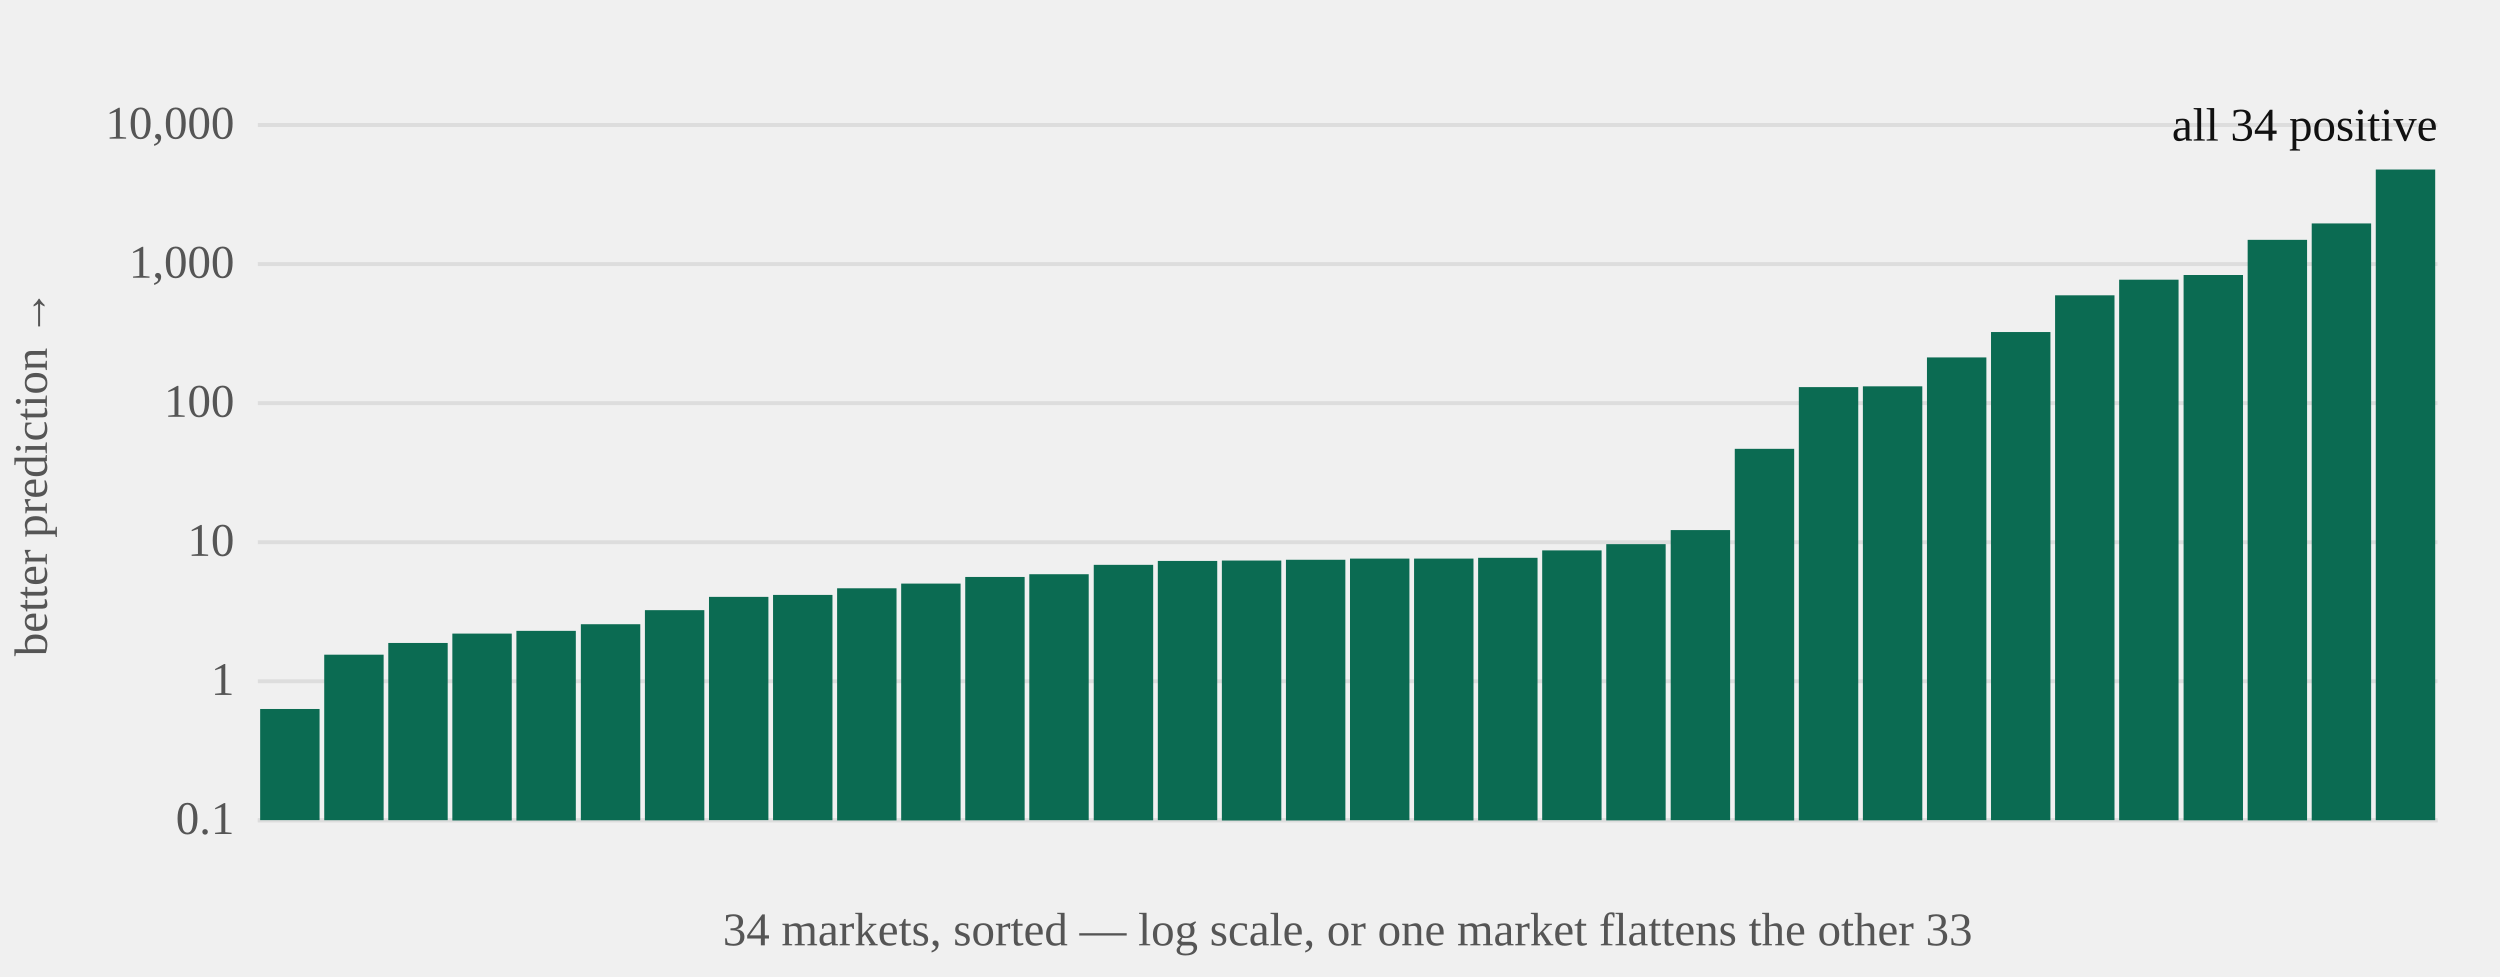
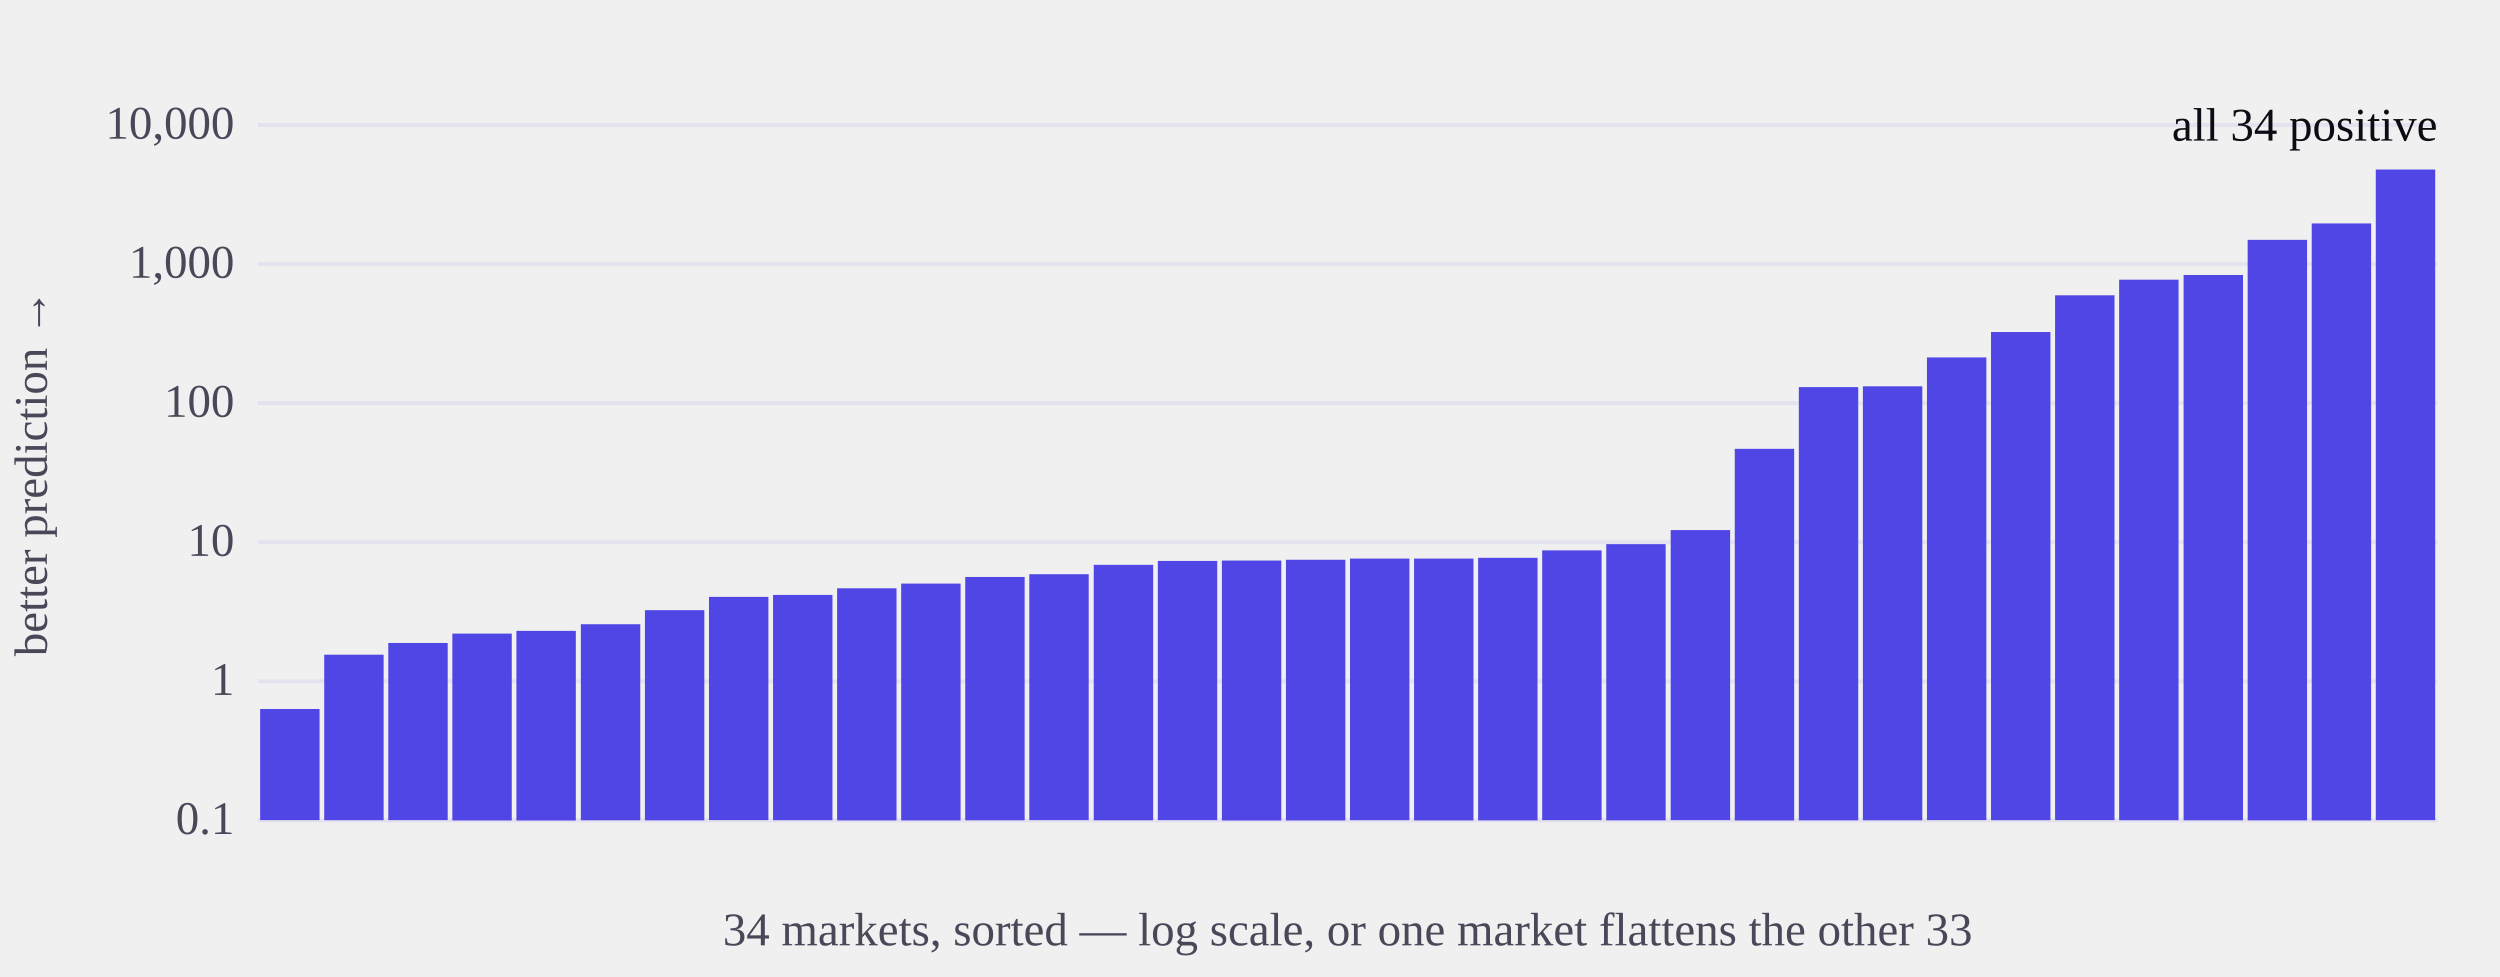
<svg xmlns="http://www.w3.org/2000/svg" viewBox="0 0 640 250" role="img" aria-labelledby="t-fig-pooling d-fig-pooling" preserveAspectRatio="xMidYMid meet">
-   <style>svg{--ink:#111;--muted:#52524C;--line:#E4E4DE;--accent:#0B6B52;--mono:ui-monospace,SFMono-Regular,Menlo,Consolas,monospace;--sans:system-ui,-apple-system,'Segoe UI',Roboto,Arial,sans-serif}@media (prefers-color-scheme:dark){svg{--ink:#F4F4F0;--muted:#ADADA5;--line:#34342F;--accent:#5FBFA0}}.lbl{font:11px var(--mono,monospace);fill:var(--muted,#555)}.lbl-i{font:11px var(--mono,monospace);fill:var(--ink,#111)}.ttl{font:12px var(--sans,sans-serif);fill:var(--ink,#111)}.axis{stroke:var(--line,#ddd);stroke-width:1}.rule{stroke:var(--ink,#111);stroke-width:1;stroke-dasharray:3 3}.bar{fill:var(--accent,#0B6B52)}.bar-2{fill:var(--muted,#555)}.ser{fill:none;stroke:var(--accent,#0B6B52);stroke-width:2}.ser-2{fill:none;stroke:var(--muted,#555);stroke-width:1.5;stroke-dasharray:5 3}.dot{fill:var(--accent,#0B6B52)}.dot-2{fill:var(--muted,#555)}.cell{fill:var(--accent,#0B6B52)}.cv{font:9.5px var(--mono,monospace);fill:var(--ink,#111)}.cv.hi{fill:#fff}</style>
-   <line x1="66.0" y1="210.0" x2="624.0" y2="210.0" class="axis" />
-   <text x="60.0" y="213.5" class="lbl" text-anchor="end">0.1</text>
-   <line x1="66.0" y1="174.4" x2="624.0" y2="174.4" class="axis" />
-   <text x="60.0" y="177.9" class="lbl" text-anchor="end">1</text>
-   <line x1="66.0" y1="138.8" x2="624.0" y2="138.8" class="axis" />
-   <text x="60.0" y="142.3" class="lbl" text-anchor="end">10</text>
-   <line x1="66.0" y1="103.2" x2="624.0" y2="103.2" class="axis" />
-   <text x="60.0" y="106.7" class="lbl" text-anchor="end">100</text>
-   <line x1="66.0" y1="67.6" x2="624.0" y2="67.6" class="axis" />
-   <text x="60.0" y="71.1" class="lbl" text-anchor="end">1,000</text>
-   <line x1="66.0" y1="32.0" x2="624.0" y2="32.0" class="axis" />
-   <text x="60.0" y="35.5" class="lbl" text-anchor="end">10,000</text>
-   <line x1="66.0" y1="210.0" x2="624.0" y2="210.0" class="axis" />
+   <style>svg{--ink:#0D0B14;--ink2:#4A4759;--muted:#7B7890;--line:#E4E2EE;--c1:#4F46E5;--c2:#E8590C;--c3:#0E9384;--mono:ui-monospace,SFMono-Regular,Menlo,Consolas,monospace}@media (prefers-color-scheme:dark){svg{--ink:#F5F4FA;--ink2:#BFBCD0;--muted:#8A87A0;--line:#26233A;--c1:#8079F0;--c2:#DD5F24;--c3:#0F8B73}}.lbl{font:11px var(--mono,monospace);fill:var(--ink2,#4A4759)}.lbl-i{font:11px var(--mono,monospace);fill:var(--ink,#0D0B14)}.ttl{font:12px var(--sans,sans-serif);fill:var(--ink,#111)}.axis{stroke:var(--line,#E4E2EE);stroke-width:1}.rule{stroke:var(--muted,#7B7890);stroke-width:1;stroke-dasharray:3 3}.bar{fill:var(--c1,#4F46E5)}.bar-2{fill:var(--c3,#0E9384)}.ser{fill:none;stroke:var(--c1,#4F46E5);stroke-width:2}.ser-2{fill:none;stroke:var(--c2,#E8590C);stroke-width:1.5;stroke-dasharray:5 3}.dot{fill:var(--c1,#4F46E5)}.dot-2{fill:var(--ink2,#4A4759)}.cell{fill:var(--c1,#4F46E5)}.cv{font:9.5px var(--mono,monospace);fill:var(--ink,#111)}.cv.hi{fill:#fff}</style>
+   <line x1="66" y1="210" x2="624" y2="210" class="axis" />
+   <text x="60" y="213.5" class="lbl" text-anchor="end">0.1</text>
+   <line x1="66" y1="174.4" x2="624" y2="174.4" class="axis" />
+   <text x="60" y="177.9" class="lbl" text-anchor="end">1</text>
+   <line x1="66" y1="138.8" x2="624" y2="138.8" class="axis" />
+   <text x="60" y="142.3" class="lbl" text-anchor="end">10</text>
+   <line x1="66" y1="103.2" x2="624" y2="103.2" class="axis" />
+   <text x="60" y="106.7" class="lbl" text-anchor="end">100</text>
+   <line x1="66" y1="67.6" x2="624" y2="67.6" class="axis" />
+   <text x="60" y="71.1" class="lbl" text-anchor="end">1,000</text>
+   <line x1="66" y1="32" x2="624" y2="32" class="axis" />
+   <text x="60" y="35.5" class="lbl" text-anchor="end">10,000</text>
+   <line x1="66" y1="210" x2="624" y2="210" class="axis" />
  <rect x="66.6" y="181.5" width="15.21" height="28.45" class="bar" />
-   <rect x="83.0" y="167.6" width="15.21" height="42.37" class="bar" />
+   <rect x="83" y="167.6" width="15.21" height="42.37" class="bar" />
  <rect x="99.4" y="164.6" width="15.21" height="45.36" class="bar" />
  <rect x="115.8" y="162.2" width="15.21" height="47.84" class="bar" />
  <rect x="132.2" y="161.5" width="15.21" height="48.55" class="bar" />
  <rect x="148.7" y="159.8" width="15.21" height="50.19" class="bar" />
  <rect x="165.1" y="156.2" width="15.21" height="53.81" class="bar" />
  <rect x="181.5" y="152.8" width="15.21" height="57.15" class="bar" />
  <rect x="197.9" y="152.3" width="15.21" height="57.67" class="bar" />
  <rect x="214.3" y="150.6" width="15.21" height="59.43" class="bar" />
  <rect x="230.7" y="149.4" width="15.21" height="60.63" class="bar" />
-   <rect x="247.1" y="147.7" width="15.21" height="62.30" class="bar" />
-   <rect x="263.5" y="147.0" width="15.21" height="62.96" class="bar" />
-   <rect x="280.0" y="144.6" width="15.21" height="65.39" class="bar" />
+   <rect x="247.1" y="147.7" width="15.21" height="62.3" class="bar" />
+   <rect x="263.5" y="147" width="15.21" height="62.96" class="bar" />
+   <rect x="280" y="144.6" width="15.21" height="65.39" class="bar" />
  <rect x="296.4" y="143.6" width="15.21" height="66.36" class="bar" />
  <rect x="312.8" y="143.5" width="15.21" height="66.55" class="bar" />
  <rect x="329.2" y="143.3" width="15.21" height="66.74" class="bar" />
-   <rect x="345.6" y="143.0" width="15.21" height="66.97" class="bar" />
-   <rect x="362.0" y="143.0" width="15.21" height="67.03" class="bar" />
+   <rect x="345.6" y="143" width="15.21" height="66.97" class="bar" />
+   <rect x="362" y="143" width="15.21" height="67.03" class="bar" />
  <rect x="378.4" y="142.8" width="15.21" height="67.22" class="bar" />
  <rect x="394.8" y="140.9" width="15.21" height="69.05" class="bar" />
  <rect x="411.2" y="139.3" width="15.21" height="70.71" class="bar" />
  <rect x="427.7" y="135.7" width="15.21" height="74.26" class="bar" />
  <rect x="444.1" y="114.9" width="15.21" height="95.14" class="bar" />
  <rect x="460.5" y="99.1" width="15.21" height="110.91" class="bar" />
-   <rect x="476.9" y="98.9" width="15.21" height="111.10" class="bar" />
+   <rect x="476.9" y="98.9" width="15.21" height="111.1" class="bar" />
  <rect x="493.3" y="91.5" width="15.21" height="118.45" class="bar" />
-   <rect x="509.7" y="85.0" width="15.21" height="124.97" class="bar" />
+   <rect x="509.7" y="85" width="15.21" height="124.97" class="bar" />
  <rect x="526.1" y="75.6" width="15.21" height="134.35" class="bar" />
  <rect x="542.5" y="71.6" width="15.21" height="138.38" class="bar" />
-   <rect x="559.0" y="70.4" width="15.21" height="139.60" class="bar" />
+   <rect x="559" y="70.4" width="15.21" height="139.6" class="bar" />
  <rect x="575.4" y="61.4" width="15.21" height="148.61" class="bar" />
  <rect x="591.8" y="57.2" width="15.21" height="152.83" class="bar" />
  <rect x="608.2" y="43.4" width="15.21" height="166.56" class="bar" />
-   <text x="345.0" y="242.0" class="lbl" text-anchor="middle">34 markets, sorted — log scale, or one market flattens the other 33</text>
-   <text x="12.0" y="121.0" class="lbl" text-anchor="middle" transform="rotate(-90 12 121)">better prediction →</text>
-   <text x="624.0" y="36.0" class="lbl-i" text-anchor="end">all 34 positive</text>
+   <text x="345" y="242" class="lbl" text-anchor="middle">34 markets, sorted — log scale, or one market flattens the other 33</text>
+   <text x="12" y="121" class="lbl" text-anchor="middle" transform="rotate(-90 12 121)">better prediction →</text>
+   <text x="624" y="36" class="lbl-i" text-anchor="end">all 34 positive</text>
</svg>
